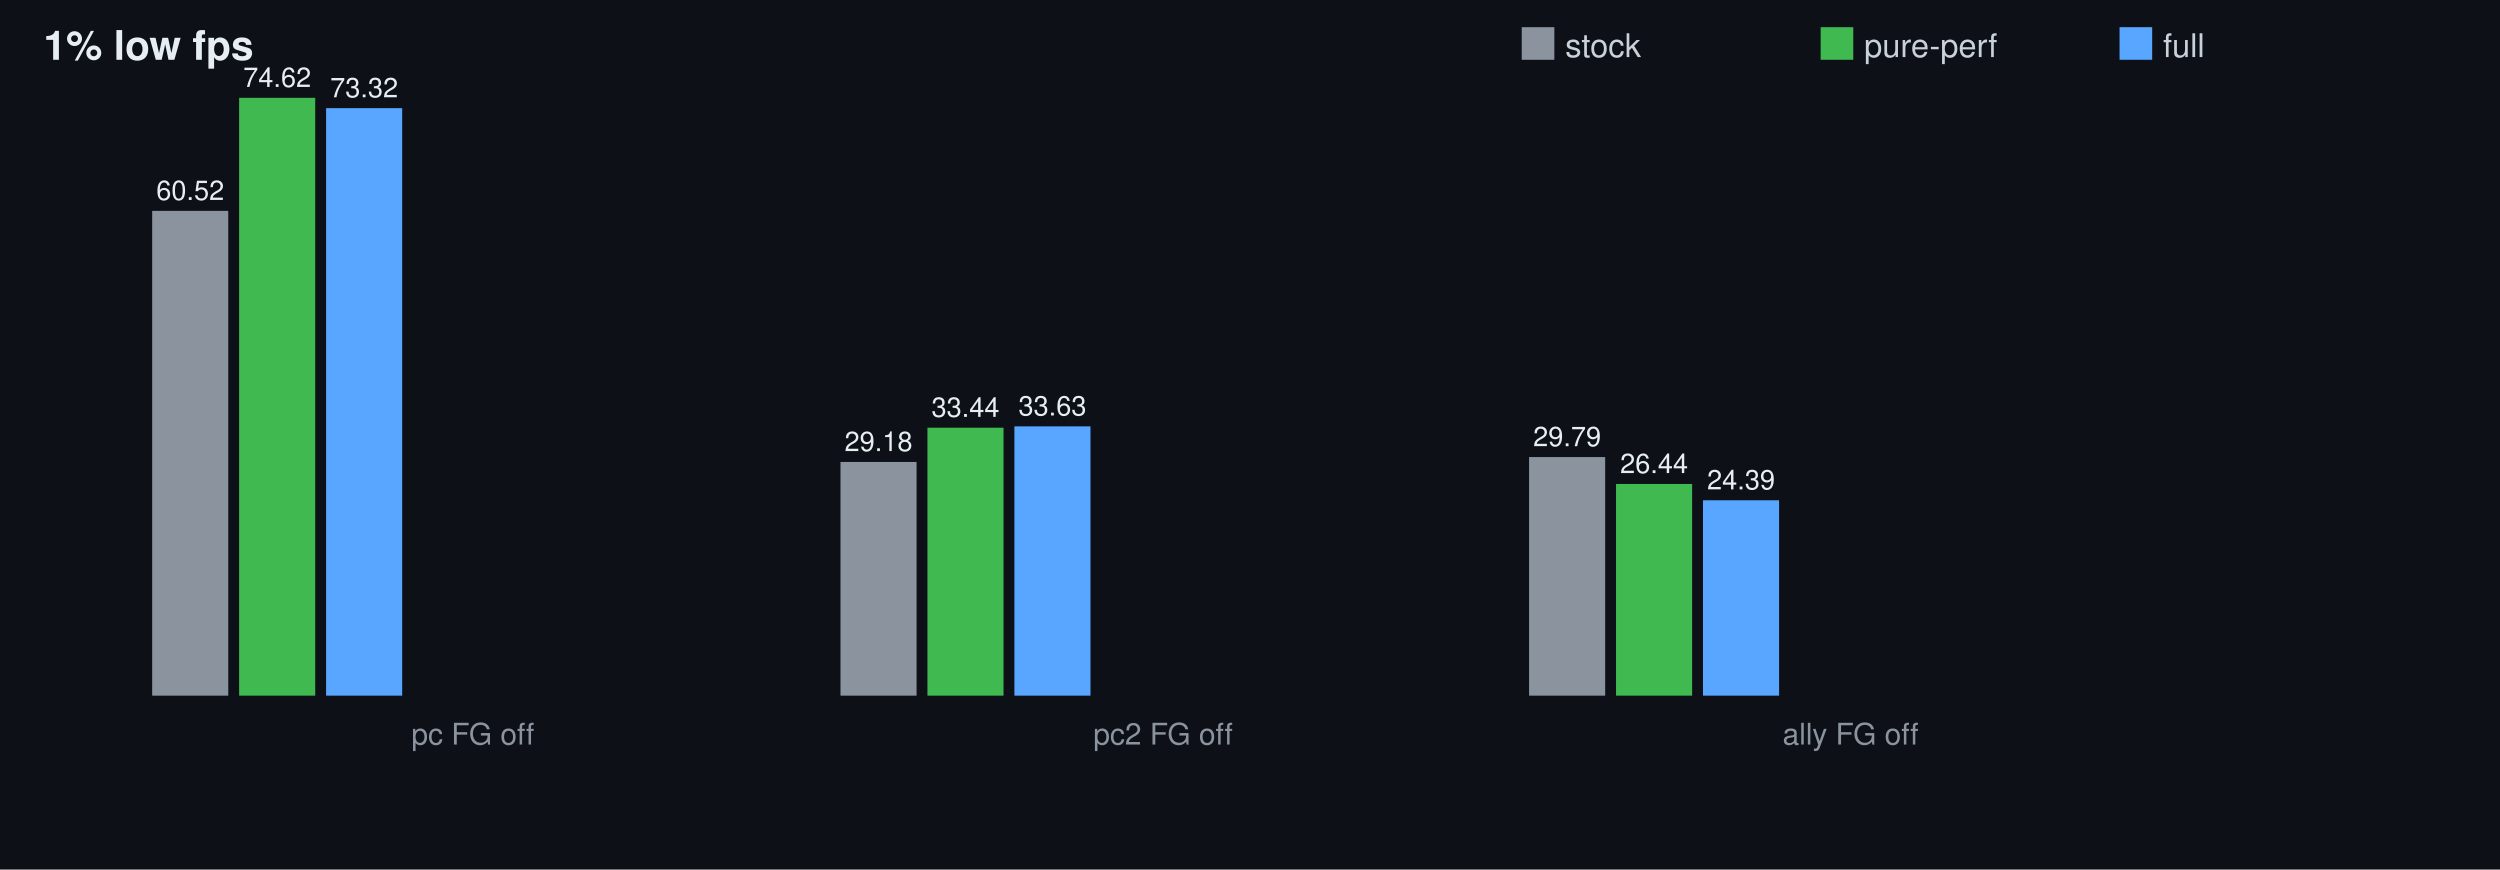
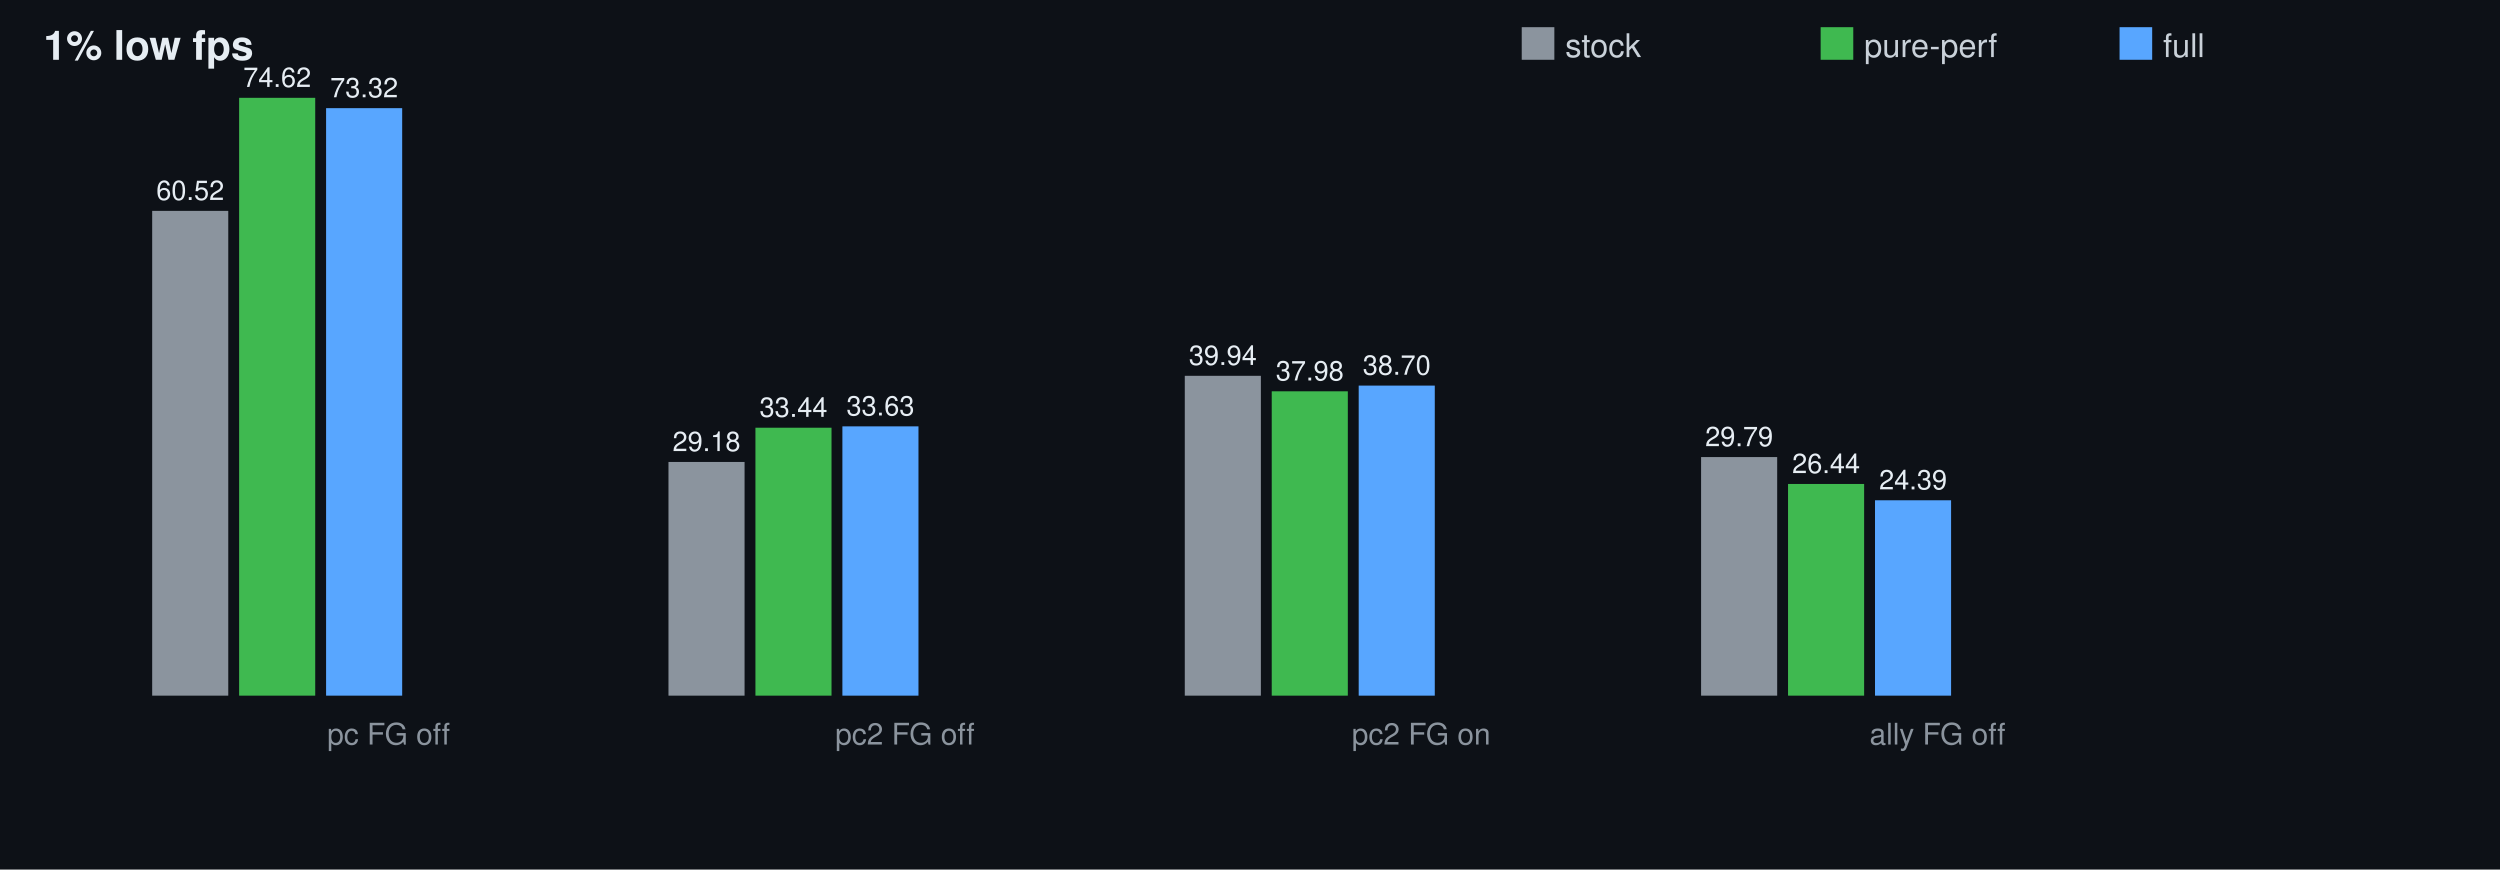
<svg xmlns="http://www.w3.org/2000/svg" viewBox="0 0 920 320" font-family="Segoe UI,Helvetica,Arial,sans-serif">
  <rect width="100%" height="100%" fill="#0d1117" />
  <text x="16" y="22" fill="#e6edf3" font-size="15" font-weight="700">1% low fps</text>
  <rect x="560" y="10" width="12" height="12" fill="#8b949e" />
  <text x="576" y="21" fill="#c9d1d9" font-size="12">stock</text>
  <rect x="670" y="10" width="12" height="12" fill="#3fb950" />
  <text x="686" y="21" fill="#c9d1d9" font-size="12">pure-perf</text>
  <rect x="780" y="10" width="12" height="12" fill="#58a6ff" />
  <text x="796" y="21" fill="#c9d1d9" font-size="12">full</text>
-   <text x="174" y="274" fill="#8b949e" font-size="11" text-anchor="middle">pc FG off</text>
+   <text x="143" y="274" fill="#8b949e" font-size="11" text-anchor="middle">pc FG off</text>
  <rect x="56.0" y="77.6" width="28.0" height="178.4" fill="#8b949e" />
  <text x="70.0" y="73.6" fill="#e6edf3" font-size="10" text-anchor="middle">60.52</text>
  <rect x="88.0" y="36.0" width="28.0" height="220.0" fill="#3fb950" />
  <text x="102.0" y="32.0" fill="#e6edf3" font-size="10" text-anchor="middle">74.62</text>
  <rect x="120.0" y="39.8" width="28.0" height="216.2" fill="#58a6ff" />
  <text x="134.0" y="35.8" fill="#e6edf3" font-size="10" text-anchor="middle">73.32</text>
-   <text x="428" y="274" fill="#8b949e" font-size="11" text-anchor="middle">pc2 FG off</text>
-   <rect x="309.3" y="170.0" width="28.0" height="86.0" fill="#8b949e" />
-   <text x="323.3" y="166.0" fill="#e6edf3" font-size="10" text-anchor="middle">29.18</text>
-   <rect x="341.3" y="157.4" width="28.0" height="98.6" fill="#3fb950" />
-   <text x="355.3" y="153.4" fill="#e6edf3" font-size="10" text-anchor="middle">33.44</text>
-   <rect x="373.3" y="156.9" width="28.0" height="99.1" fill="#58a6ff" />
-   <text x="387.3" y="152.9" fill="#e6edf3" font-size="10" text-anchor="middle">33.63</text>
-   <text x="681" y="274" fill="#8b949e" font-size="11" text-anchor="middle">ally FG off</text>
-   <rect x="562.7" y="168.2" width="28.0" height="87.8" fill="#8b949e" />
-   <text x="576.7" y="164.2" fill="#e6edf3" font-size="10" text-anchor="middle">29.79</text>
-   <rect x="594.7" y="178.1" width="28.0" height="77.9" fill="#3fb950" />
-   <text x="608.7" y="174.1" fill="#e6edf3" font-size="10" text-anchor="middle">26.44</text>
-   <rect x="626.7" y="184.1" width="28.0" height="71.9" fill="#58a6ff" />
-   <text x="640.7" y="180.1" fill="#e6edf3" font-size="10" text-anchor="middle">24.39</text>
+   <text x="333" y="274" fill="#8b949e" font-size="11" text-anchor="middle">pc2 FG off</text>
+   <rect x="246.0" y="170.0" width="28.0" height="86.0" fill="#8b949e" />
+   <text x="260.0" y="166.0" fill="#e6edf3" font-size="10" text-anchor="middle">29.18</text>
+   <rect x="278.0" y="157.4" width="28.0" height="98.6" fill="#3fb950" />
+   <text x="292.0" y="153.4" fill="#e6edf3" font-size="10" text-anchor="middle">33.44</text>
+   <rect x="310.0" y="156.9" width="28.0" height="99.1" fill="#58a6ff" />
+   <text x="324.0" y="152.9" fill="#e6edf3" font-size="10" text-anchor="middle">33.63</text>
+   <text x="523" y="274" fill="#8b949e" font-size="11" text-anchor="middle">pc2 FG on</text>
+   <rect x="436.0" y="138.3" width="28.0" height="117.7" fill="#8b949e" />
+   <text x="450.0" y="134.3" fill="#e6edf3" font-size="10" text-anchor="middle">39.94</text>
+   <rect x="468.0" y="144.0" width="28.0" height="112.0" fill="#3fb950" />
+   <text x="482.0" y="140.0" fill="#e6edf3" font-size="10" text-anchor="middle">37.98</text>
+   <rect x="500.0" y="141.9" width="28.0" height="114.1" fill="#58a6ff" />
+   <text x="514.0" y="137.9" fill="#e6edf3" font-size="10" text-anchor="middle">38.70</text>
+   <text x="713" y="274" fill="#8b949e" font-size="11" text-anchor="middle">ally FG off</text>
+   <rect x="626.0" y="168.2" width="28.0" height="87.8" fill="#8b949e" />
+   <text x="640.0" y="164.2" fill="#e6edf3" font-size="10" text-anchor="middle">29.79</text>
+   <rect x="658.0" y="178.1" width="28.0" height="77.9" fill="#3fb950" />
+   <text x="672.0" y="174.1" fill="#e6edf3" font-size="10" text-anchor="middle">26.44</text>
+   <rect x="690.0" y="184.1" width="28.0" height="71.9" fill="#58a6ff" />
+   <text x="704.0" y="180.1" fill="#e6edf3" font-size="10" text-anchor="middle">24.39</text>
</svg>
